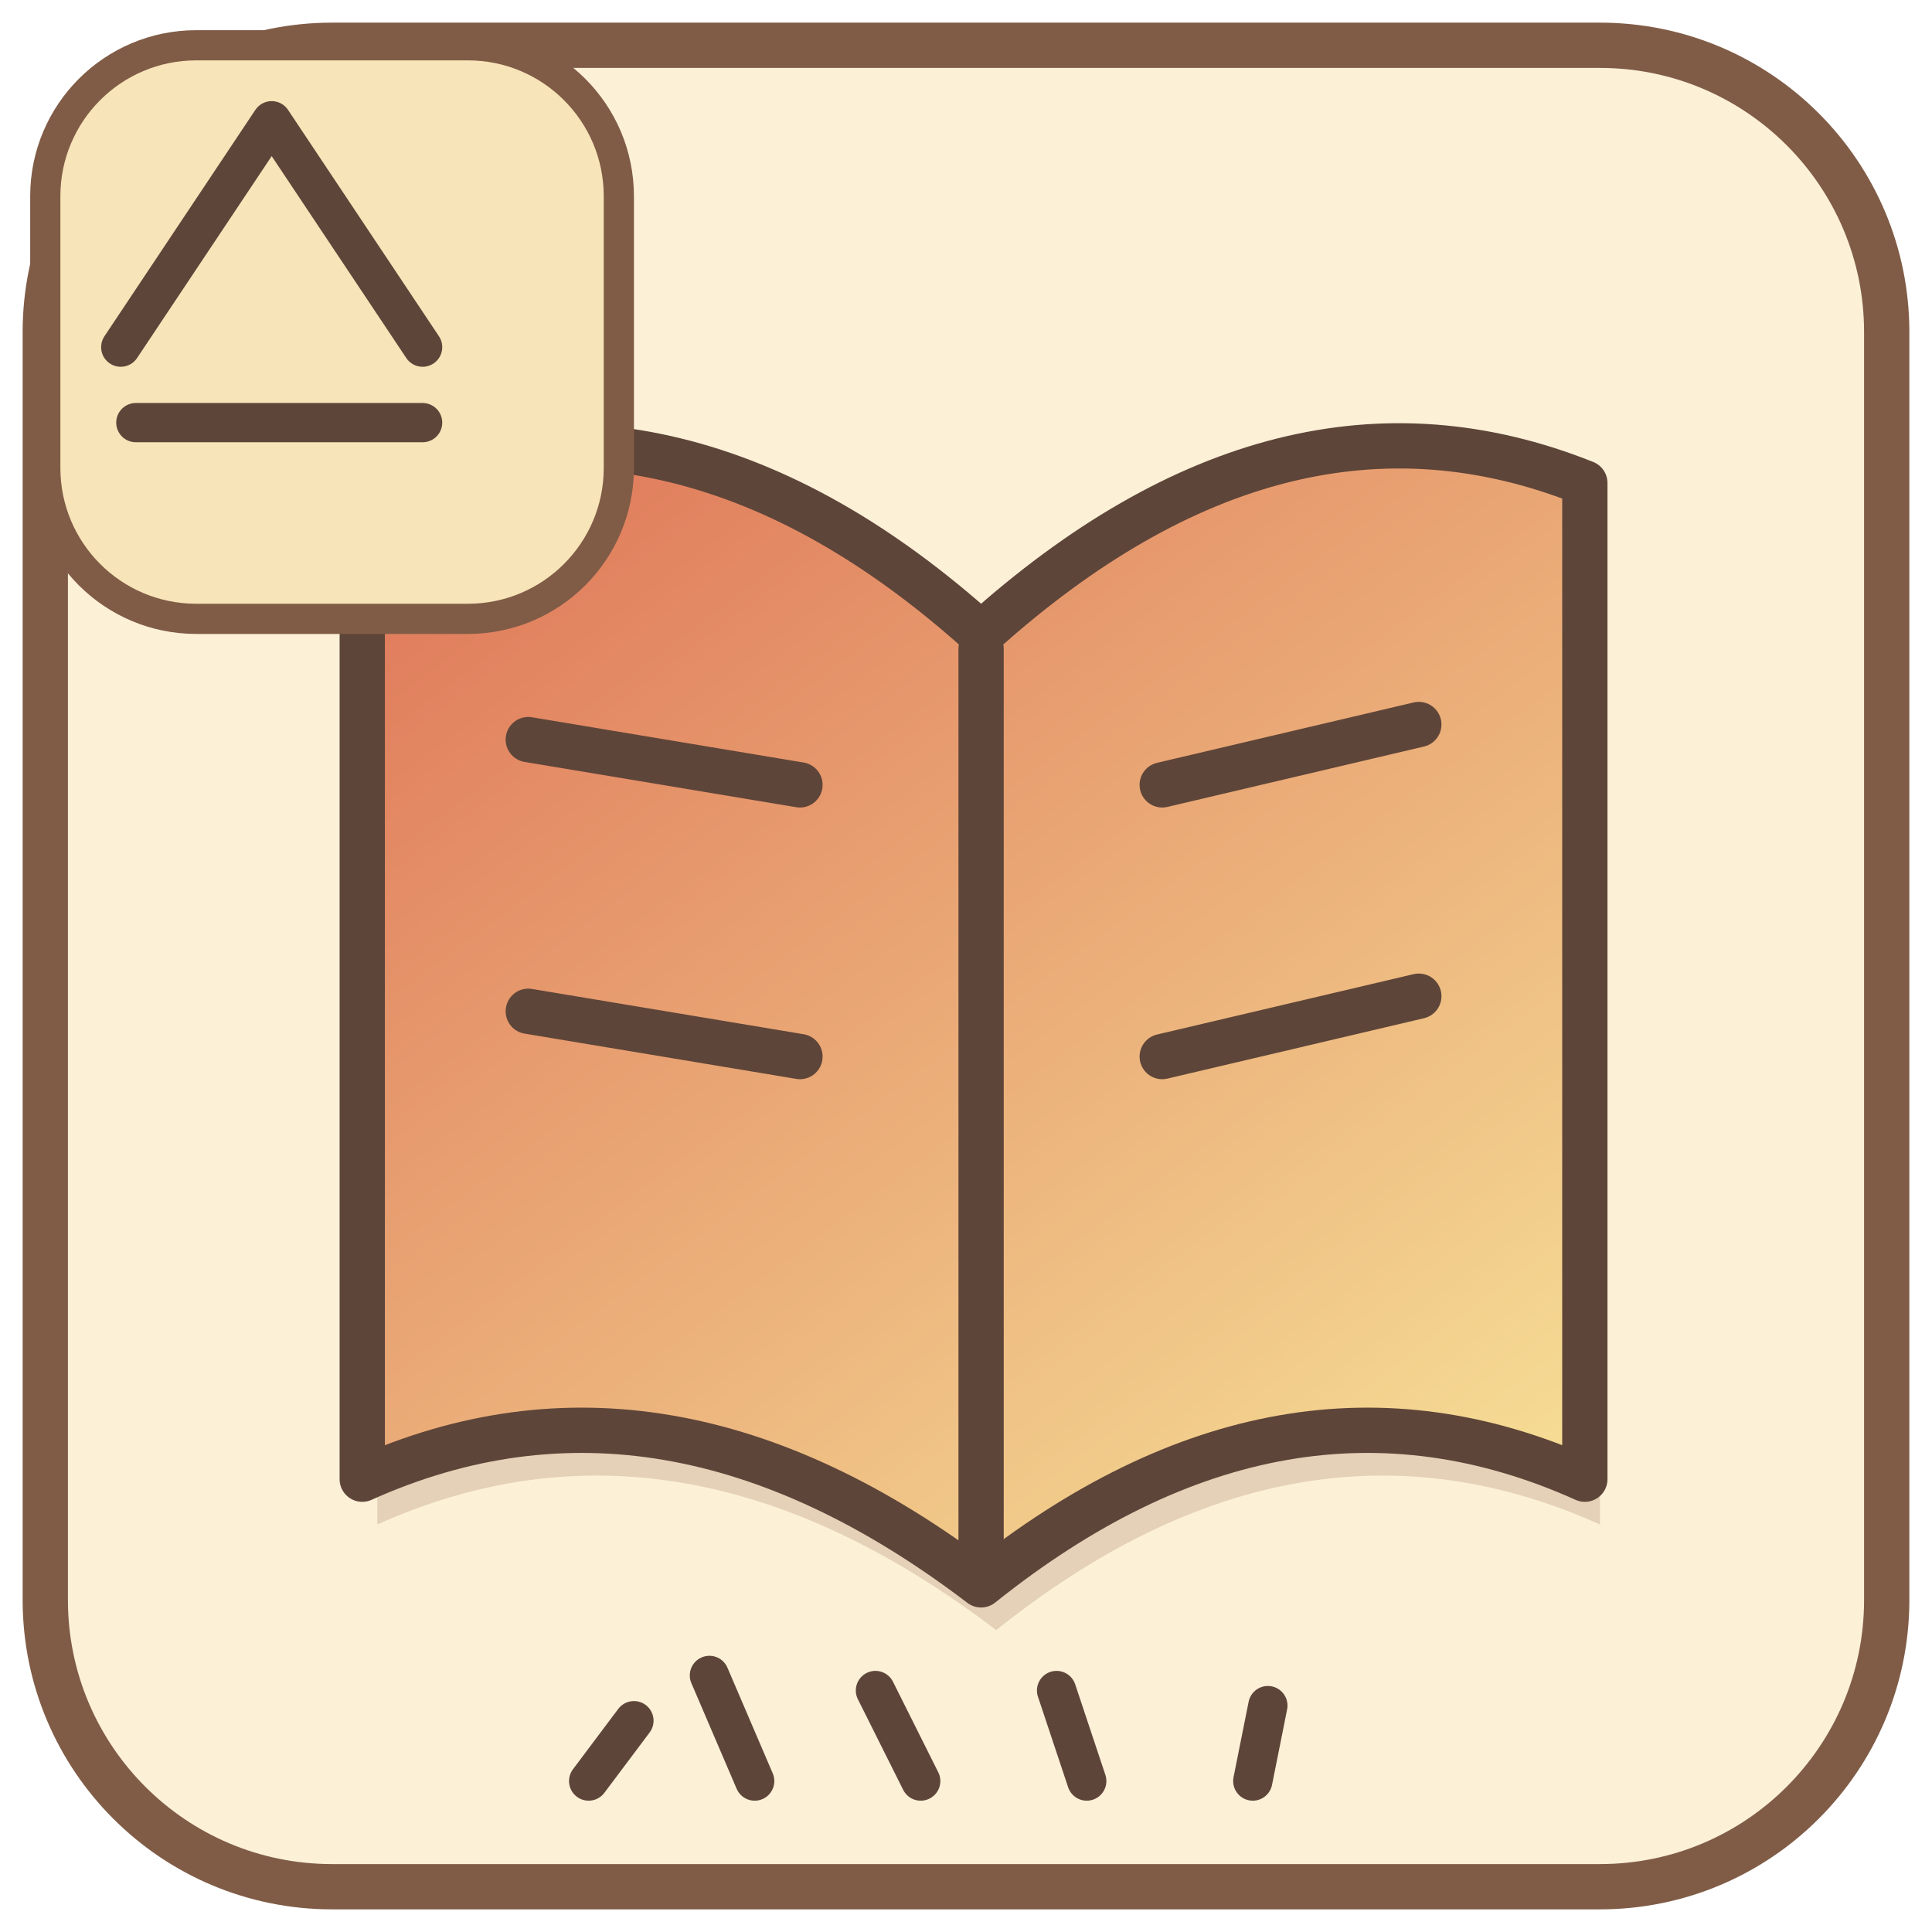
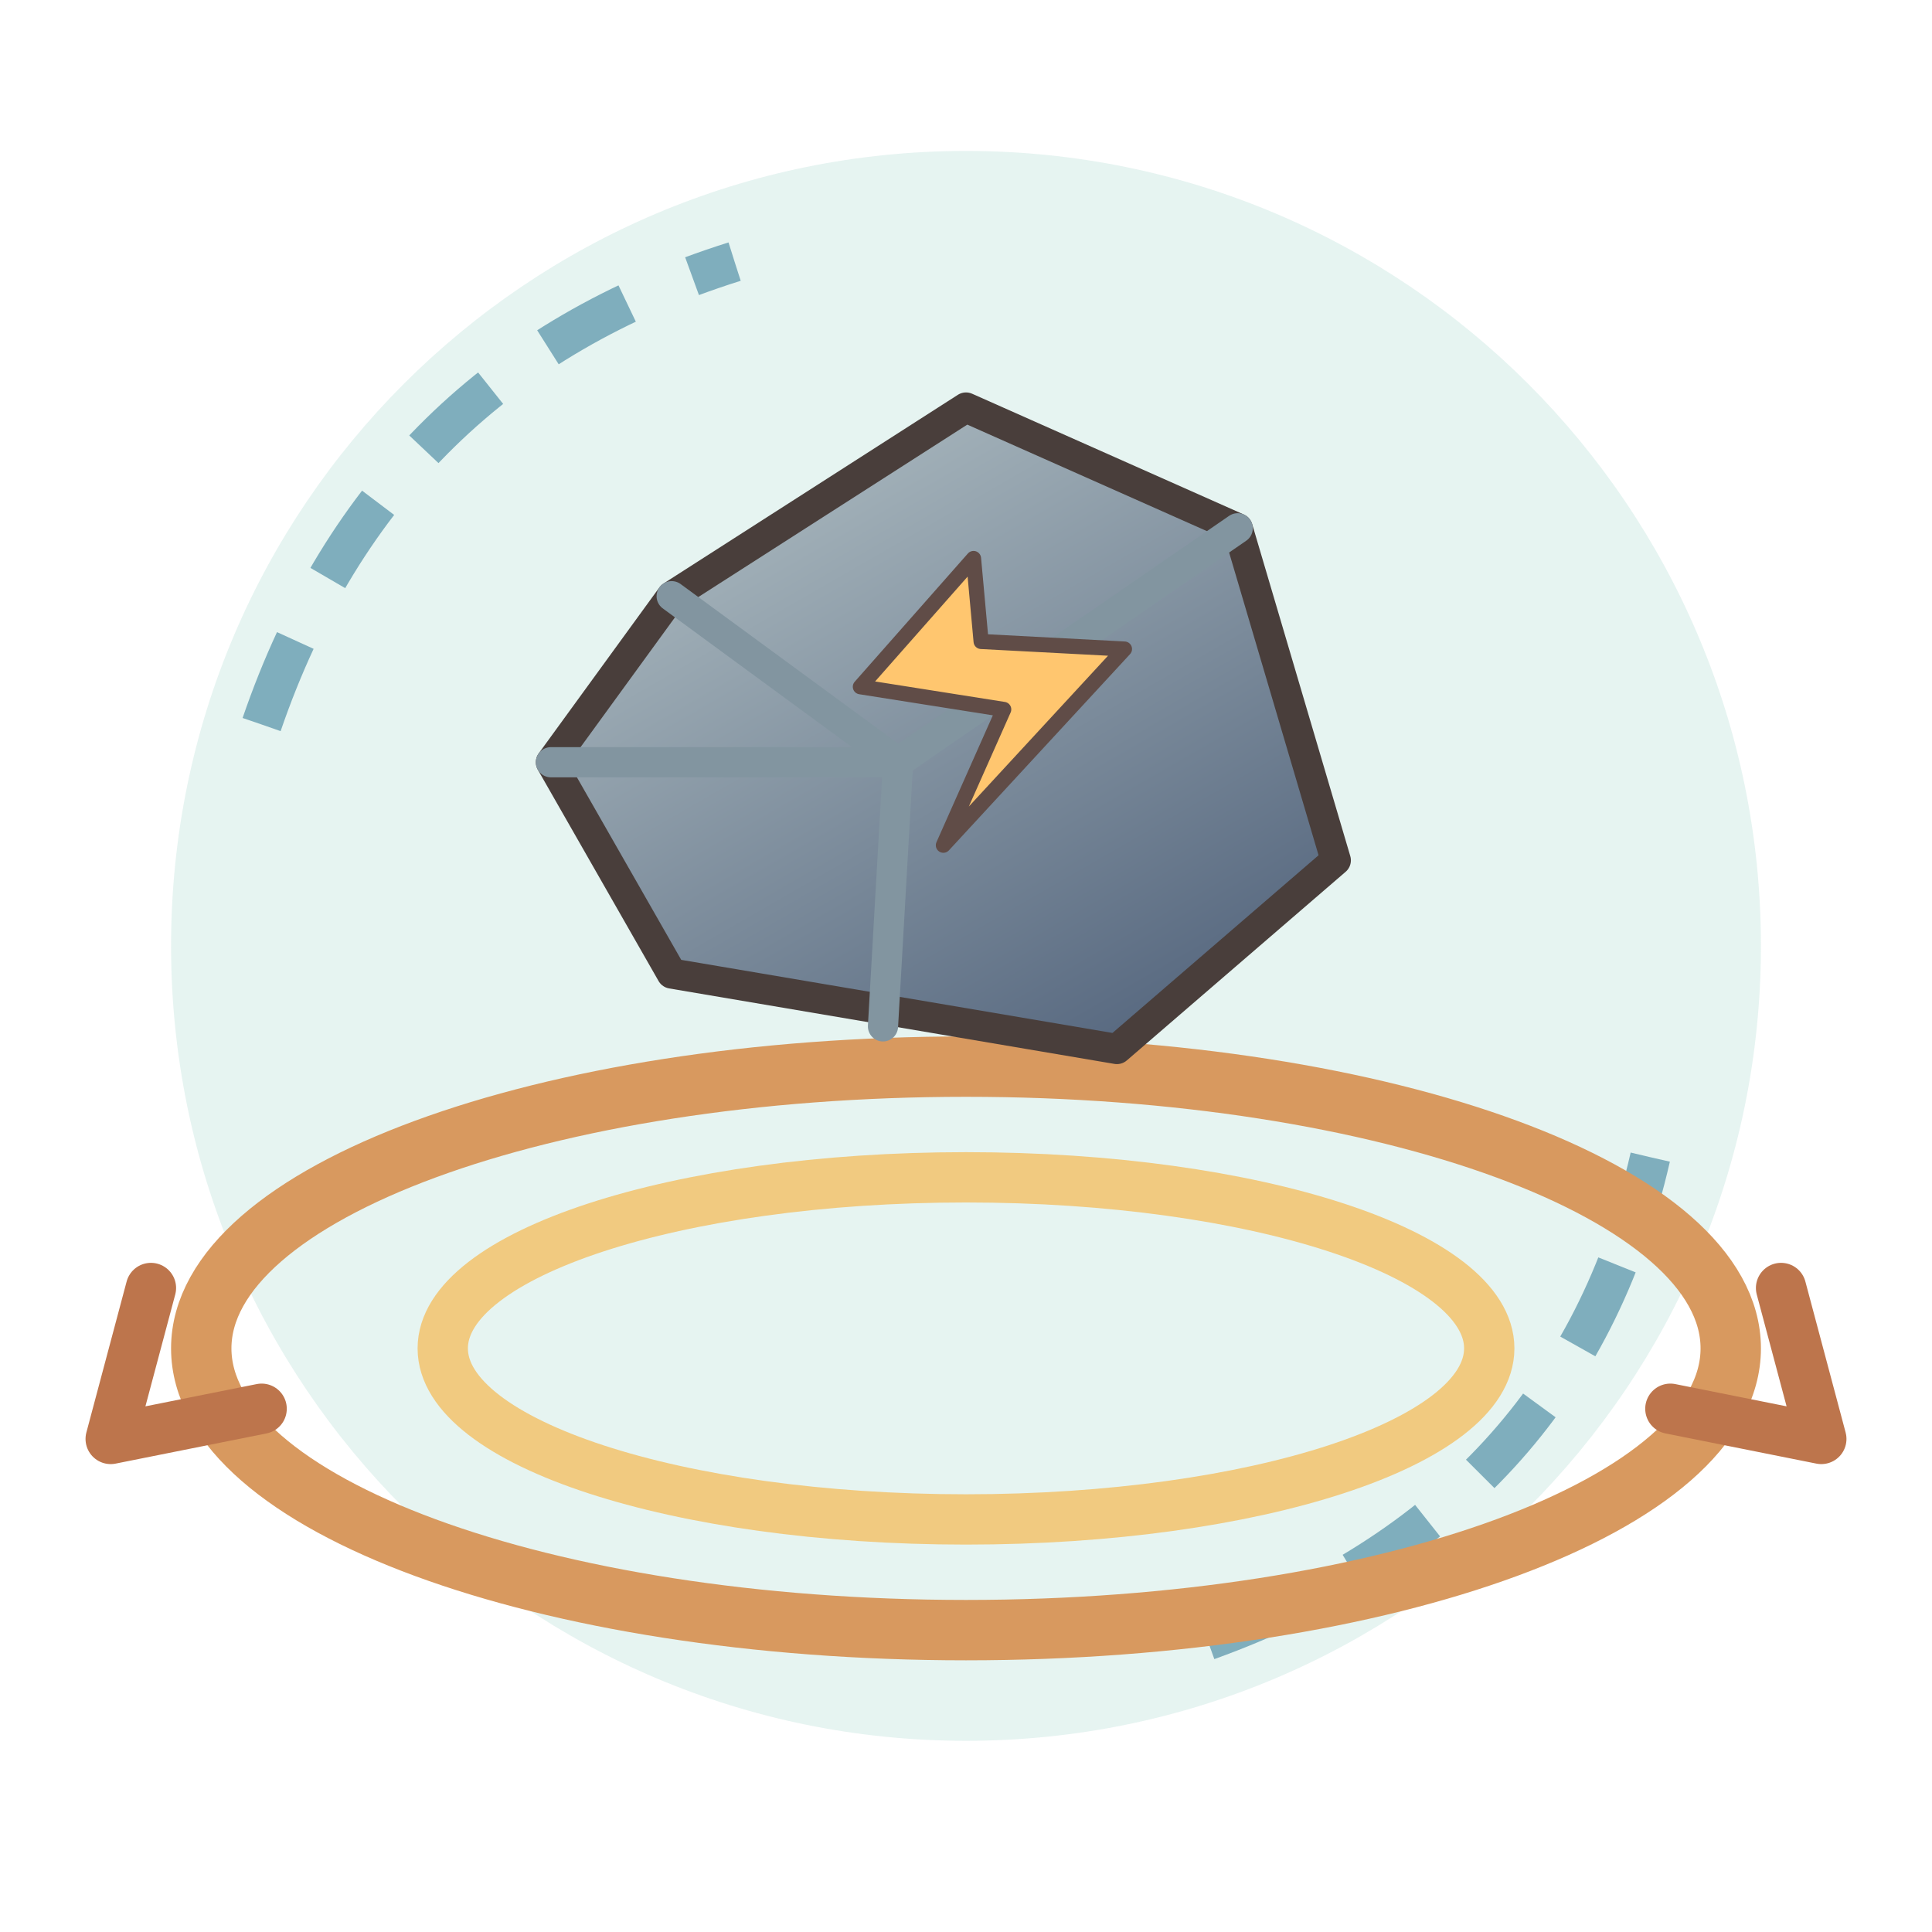
- <svg xmlns="http://www.w3.org/2000/svg" width="128" height="128" viewBox="0 0 128 128">
+ <svg xmlns="http://www.w3.org/2000/svg" width="256" height="256" viewBox="0 0 192 192">
  <defs>
-     <linearGradient id="paint" x2=".8" y2="1">
-       <stop stop-color="#de7256" />
-       <stop offset="1" stop-color="#f5db94" />
+     <linearGradient id="leather" x2=".8" y2="1">
+       <stop stop-color="#ebbd79" />
+       <stop offset=".5" stop-color="#b87f51" />
+       <stop offset="1" stop-color="#785242" />
+     </linearGradient>
+     <linearGradient id="rock" x2=".7" y2="1">
+       <stop stop-color="#b9c7ca" />
+       <stop offset="1" stop-color="#596a81" />
+     </linearGradient>
+     <linearGradient id="feather" x2="1" y2="1">
+       <stop stop-color="#fff8dc" />
+       <stop offset=".6" stop-color="#b9dae0" />
+       <stop offset="1" stop-color="#679ab5" />
    </linearGradient>
  </defs>
-   <rect x="3" y="3" width="122" height="122" rx="19" fill="#fcf0d7" stroke="#805c47" stroke-width="3" />
-   <g transform="translate(1 3)" fill="#9b7558" opacity=".25">
-     <path d="M65 42q-20-18-41-10v66q20-9 41 7 20-16 40-7V32q-20-8-40 10z" />
-     <path d="M65 43v61M35 49l18 3M77 52l17-4M35 67l18 3M77 70l17-4" fill="none" />
-   </g>
-   <g fill="url(#paint)" stroke="#5e4539" stroke-width="3" stroke-linejoin="round" stroke-linecap="round">
-     <path d="M65 42q-20-18-41-10v66q20-9 41 7 20-16 40-7V32q-20-8-40 10z" />
-     <path d="M65 43v61M35 49l18 3M77 52l17-4M35 67l18 3M77 70l17-4" fill="none" />
-   </g>
-   <rect x="3" y="3" width="38" height="38" rx="10" fill="#f7e4b8" stroke="#805c47" stroke-width="2" />
-   <g fill="none" stroke="#5e4539" stroke-width="2.6" stroke-linecap="round" stroke-linejoin="round">
-     <path d="M8 23l10-15 10 15M9 28h19" />
-     <path d="M39 118l3 -4" />
-     <path d="M50 118l-3 -7" />
-     <path d="M61 118l-3 -6" />
-     <path d="M72 118l-2 -6" />
-     <path d="M83 118l1 -5" />
+   <circle cx="96" cy="94" r="79" fill="#d6ece8" opacity=".6" />
+   <path d="M26 72q12-35 47-46m47 137q36-13 44-48" fill="none" stroke="#7faebd" stroke-width="4" stroke-dasharray="9 7" />
+   <g stroke="#493e3b" stroke-width="4" stroke-linecap="round" stroke-linejoin="round">
+     <ellipse cx="96" cy="134" rx="76" ry="28" fill="none" stroke="#d8995f" stroke-width="6" />
+     <ellipse cx="96" cy="134" rx="52" ry="17" fill="none" stroke="#f1ca80" stroke-width="5" />
+     <g transform="translate(24,9) scale(.75)">
+       <path d="M57 67l39-25 36 16 13 44-29 25-59-10-16-28z" fill="url(#rock)" />
+       <path d="M57 67l30 22 45-31m-45 31l-2 35m2-35l-46 0" fill="none" stroke="#8295a0" stroke-width="4" />
+       <path d="M97 62l-15 17 19 3-8 18 24-26-19-1z" fill="#ffc66f" stroke="#604c47" stroke-width="2" />
+     </g>
+     <path d="M15 128l-4 15 15-3m151-12l4 15-15-3" fill="none" stroke="#bd754c" stroke-width="5" />
  </g>
</svg>
